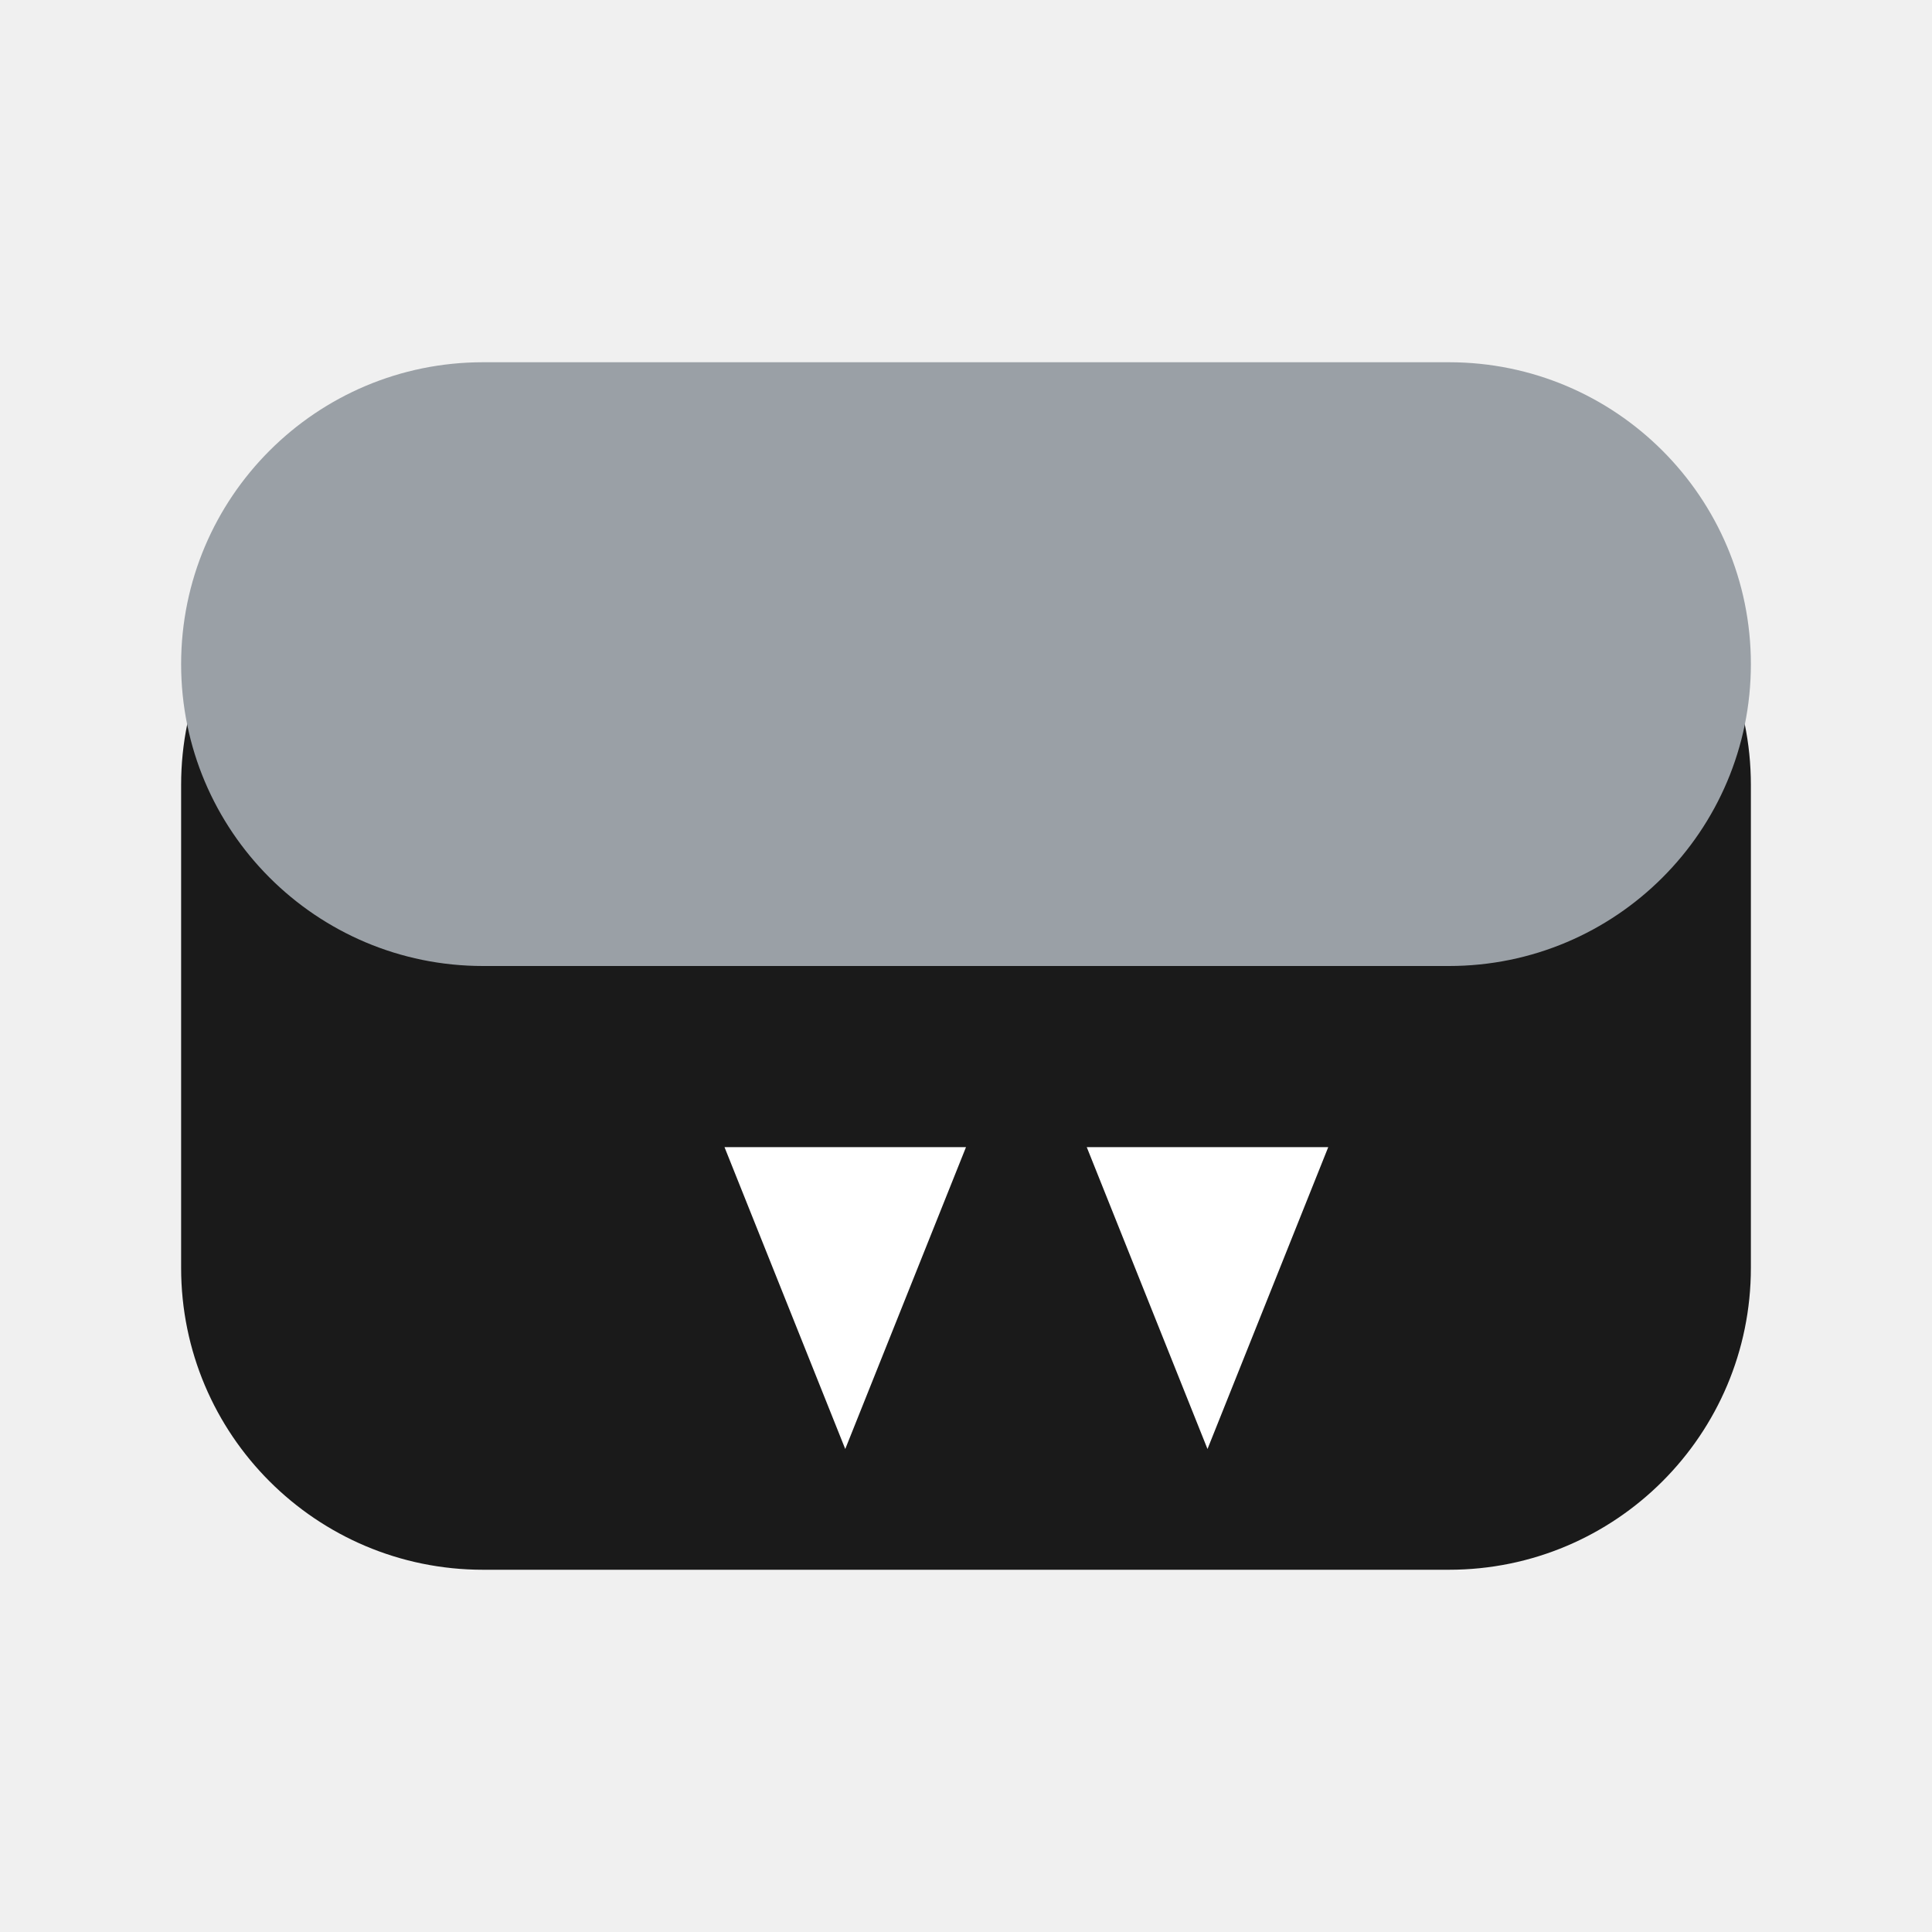
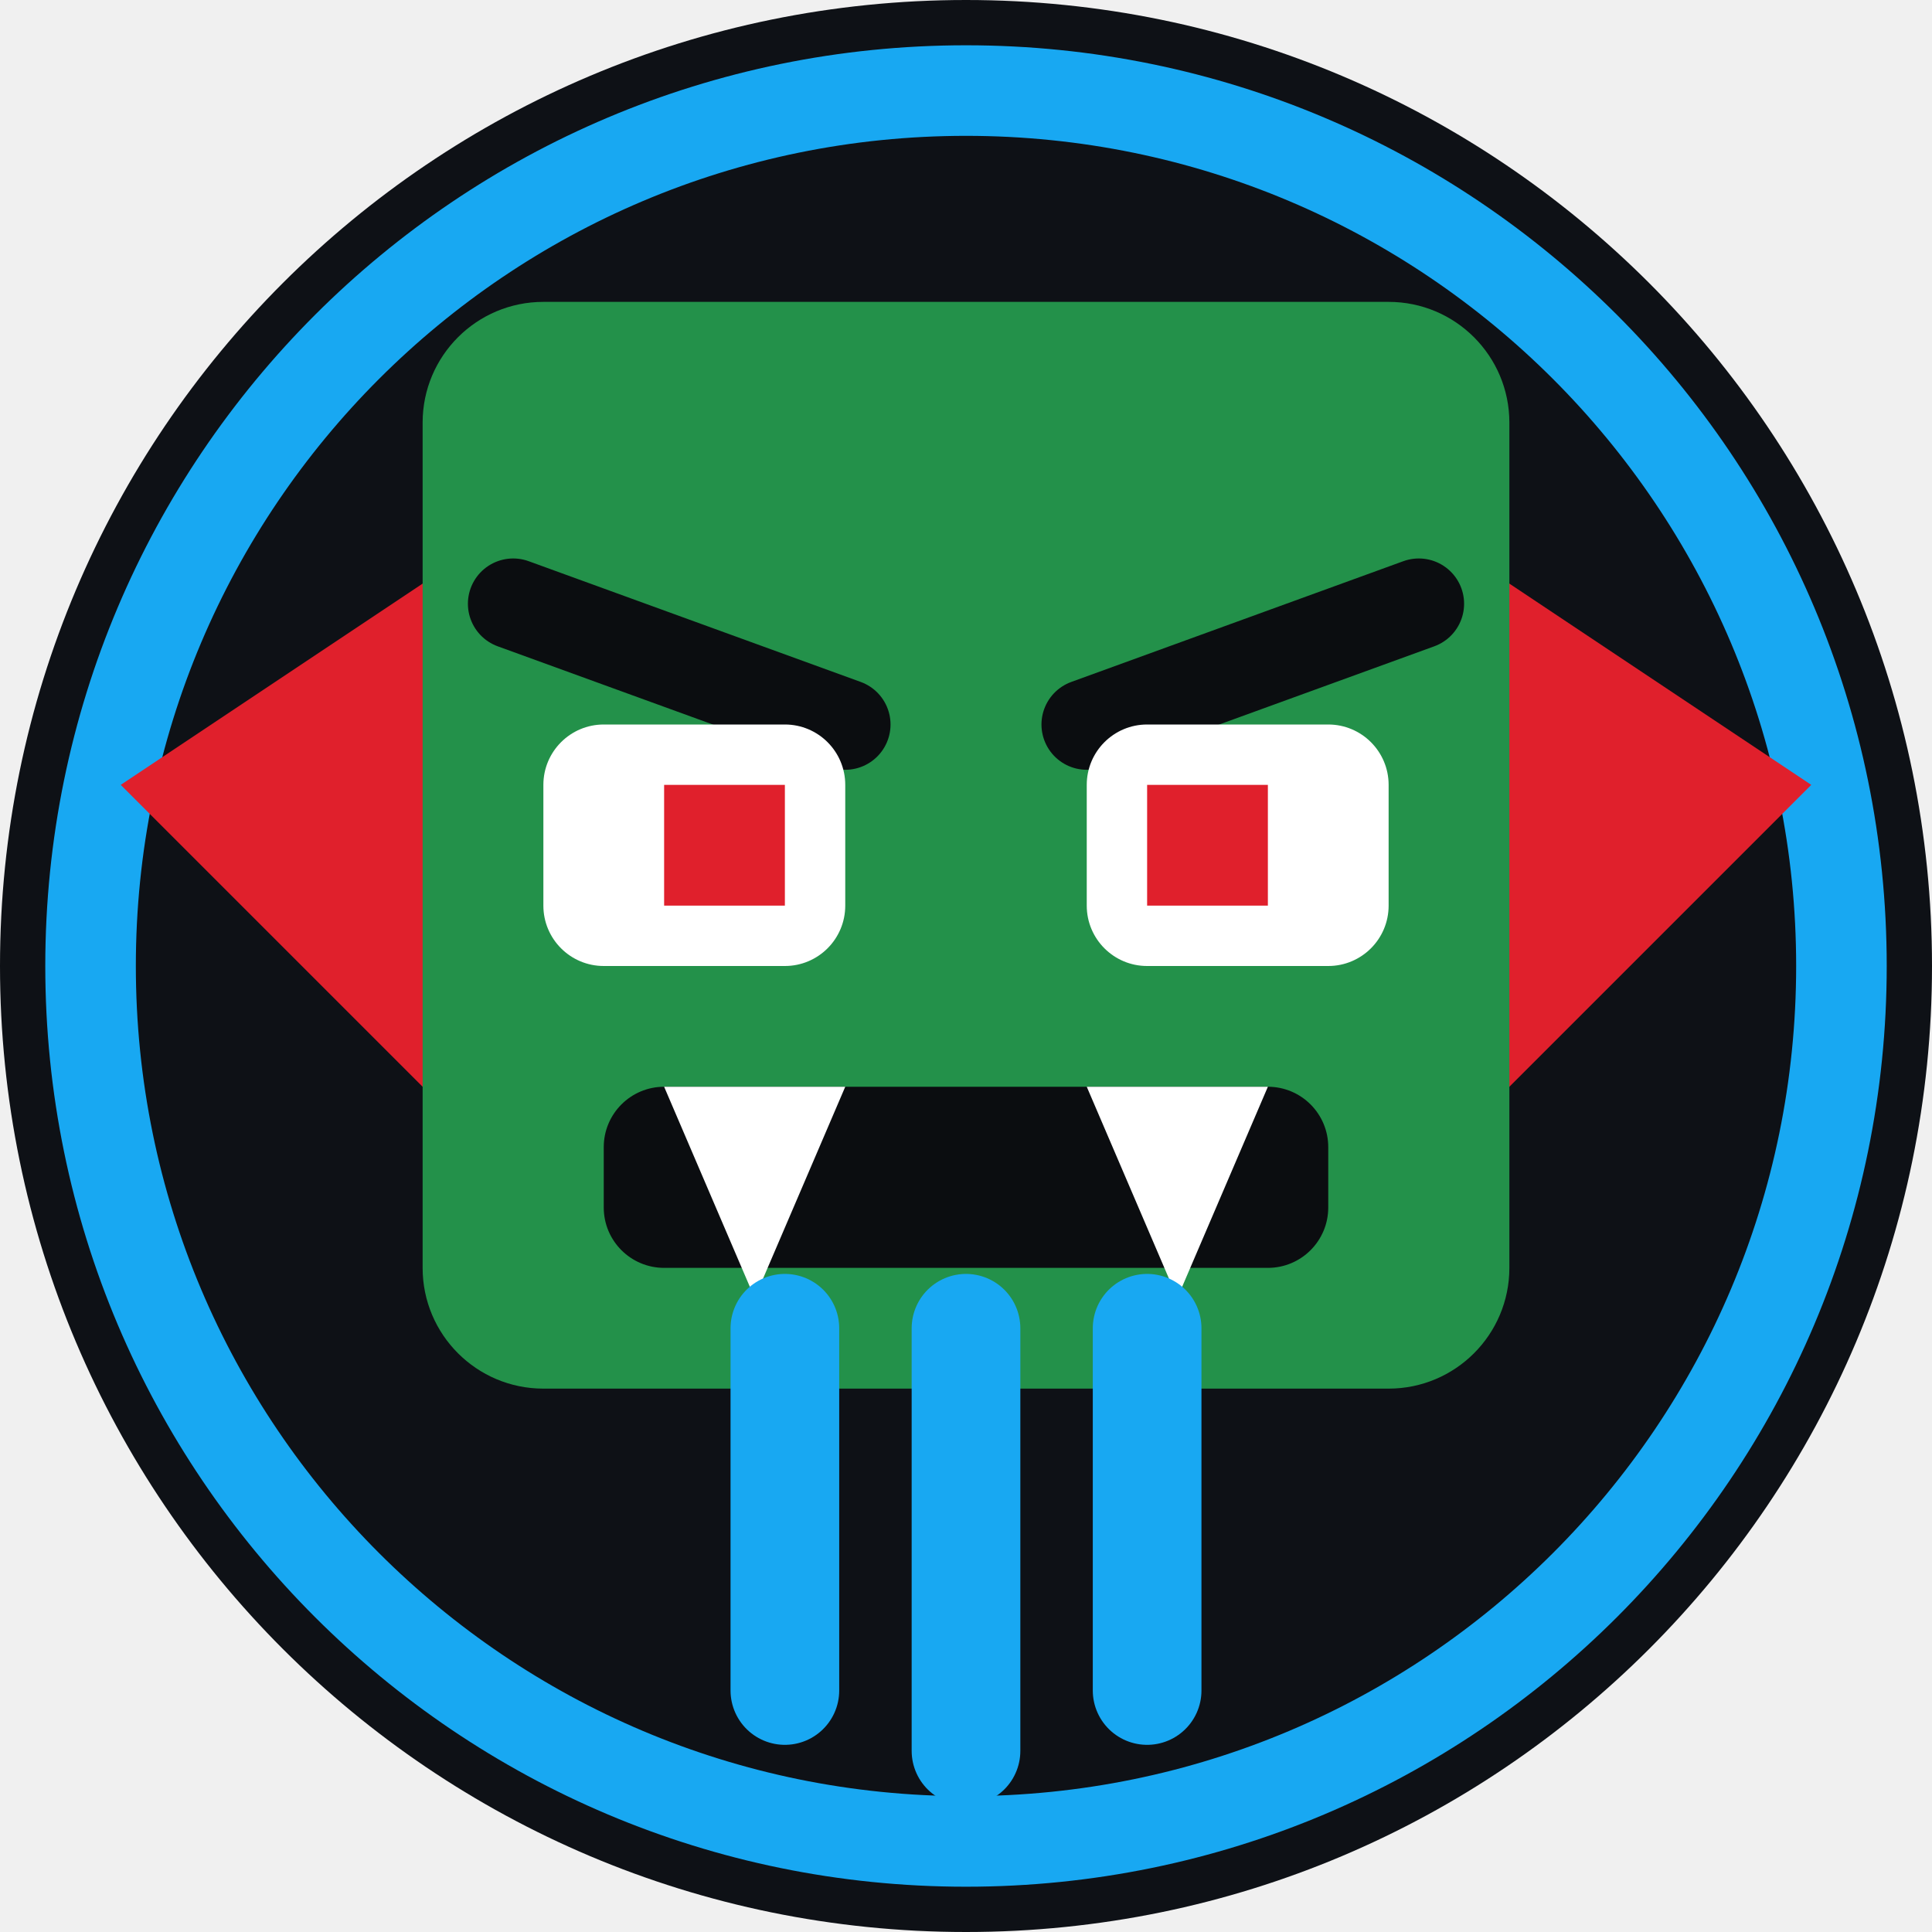
<svg xmlns="http://www.w3.org/2000/svg" viewBox="0 0 32 32">
-   <rect x="3" y="8" width="26" height="18" rx="5" fill="#1a1a1a" />
-   <rect x="3" y="6" width="26" height="10" rx="5" fill="#9aa0a6" />
-   <path d="M12 19l2 5 2-5zM18 19l2 5 2-5z" fill="#fff" />
+   <circle cx="16" cy="16" r="16" fill="#0e1116" />
+   <circle cx="16" cy="16" r="14.5" fill="none" stroke="#18a8f2" stroke-width="1.5" />
+   <path d="M8 9 L2 13 L8 19 Z M24 9 L30 13 L24 19 Z" fill="#e0202c" />
+   <rect x="7" y="5" width="18" height="18" rx="2" fill="#23914a" />
+   <path d="M8.5 10 L14 12 M23.5 10 L18 12" stroke="#0b0d10" stroke-width="1.5" stroke-linecap="round" />
+   <rect x="9" y="12" width="5" height="4" rx="1" fill="#ffffff" />
+   <rect x="18" y="12" width="5" height="4" rx="1" fill="#ffffff" />
+   <rect x="11" y="13" width="2" height="2" fill="#e0202c" />
+   <rect x="19" y="13" width="2" height="2" fill="#e0202c" />
+   <rect x="10" y="18" width="12" height="3" rx="1" fill="#0b0d10" />
+   <path d="M11 18 L12.5 21.5 L14 18 Z M18 18 L19.5 21.5 L21 18 Z" fill="#ffffff" />
+   <path d="M13 22 V28 M16 22 V29 M19 22 V28" stroke="#18a8f2" stroke-width="1.8" stroke-linecap="round" />
</svg>
